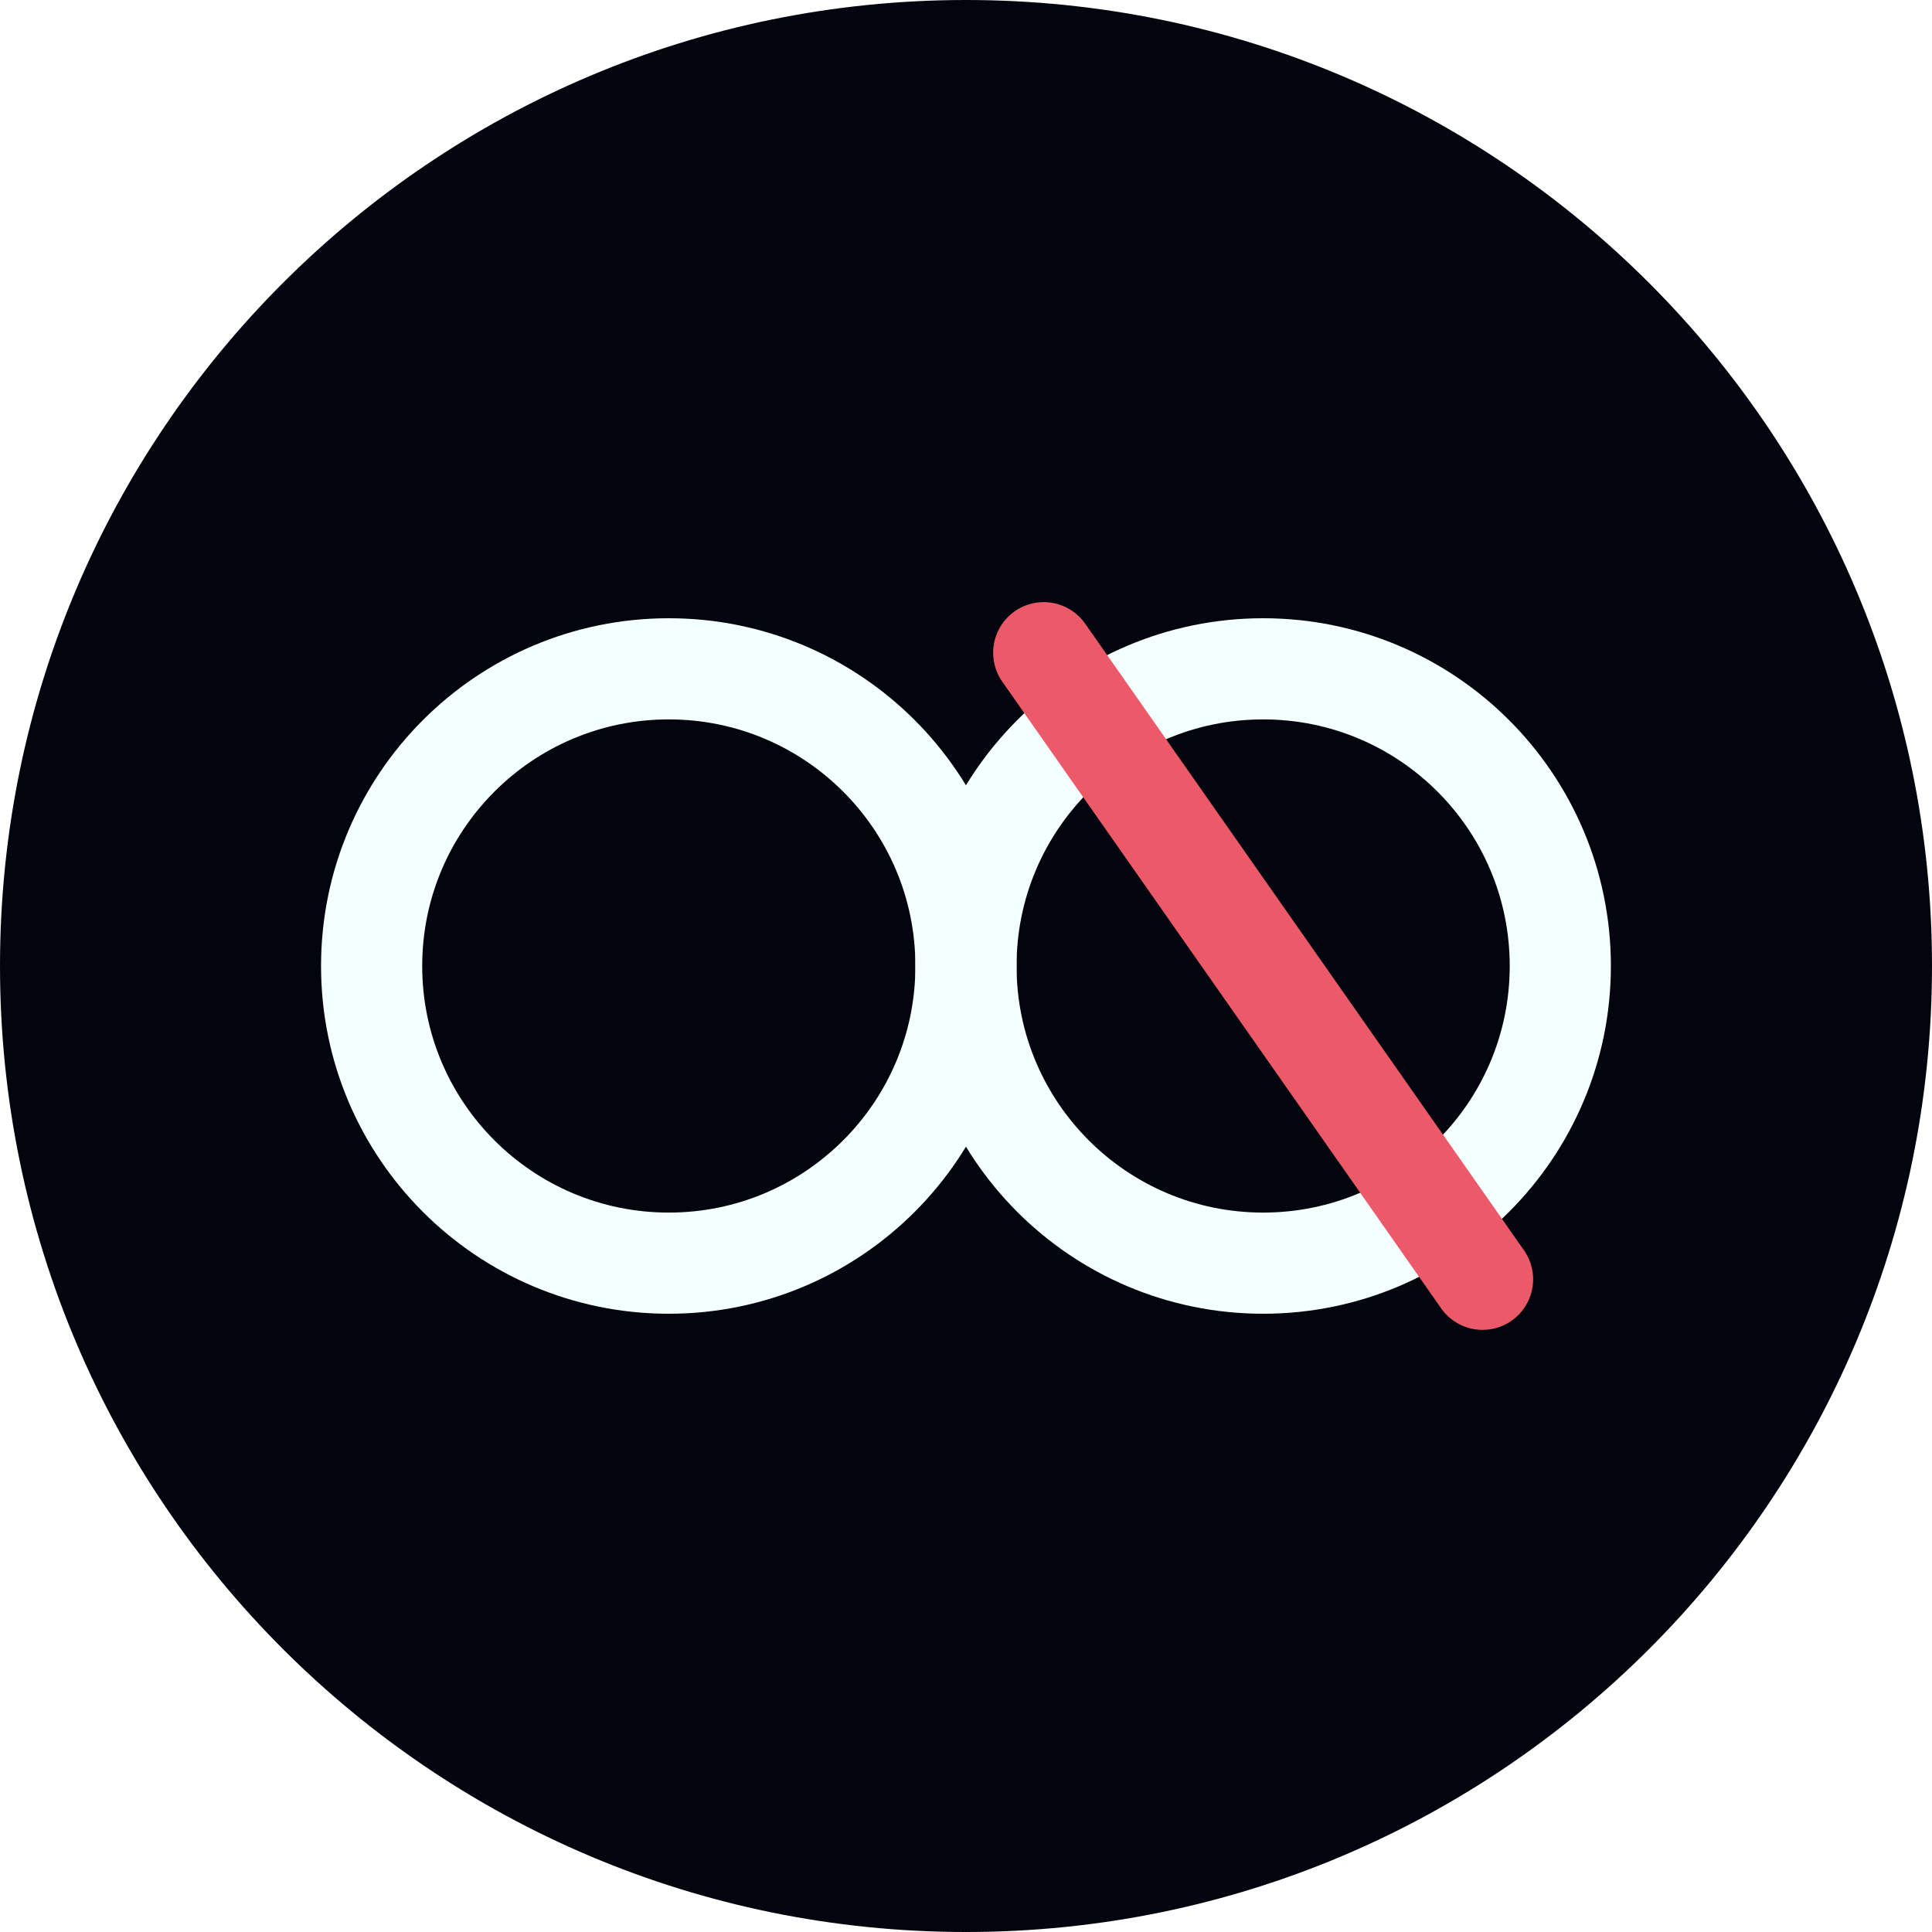
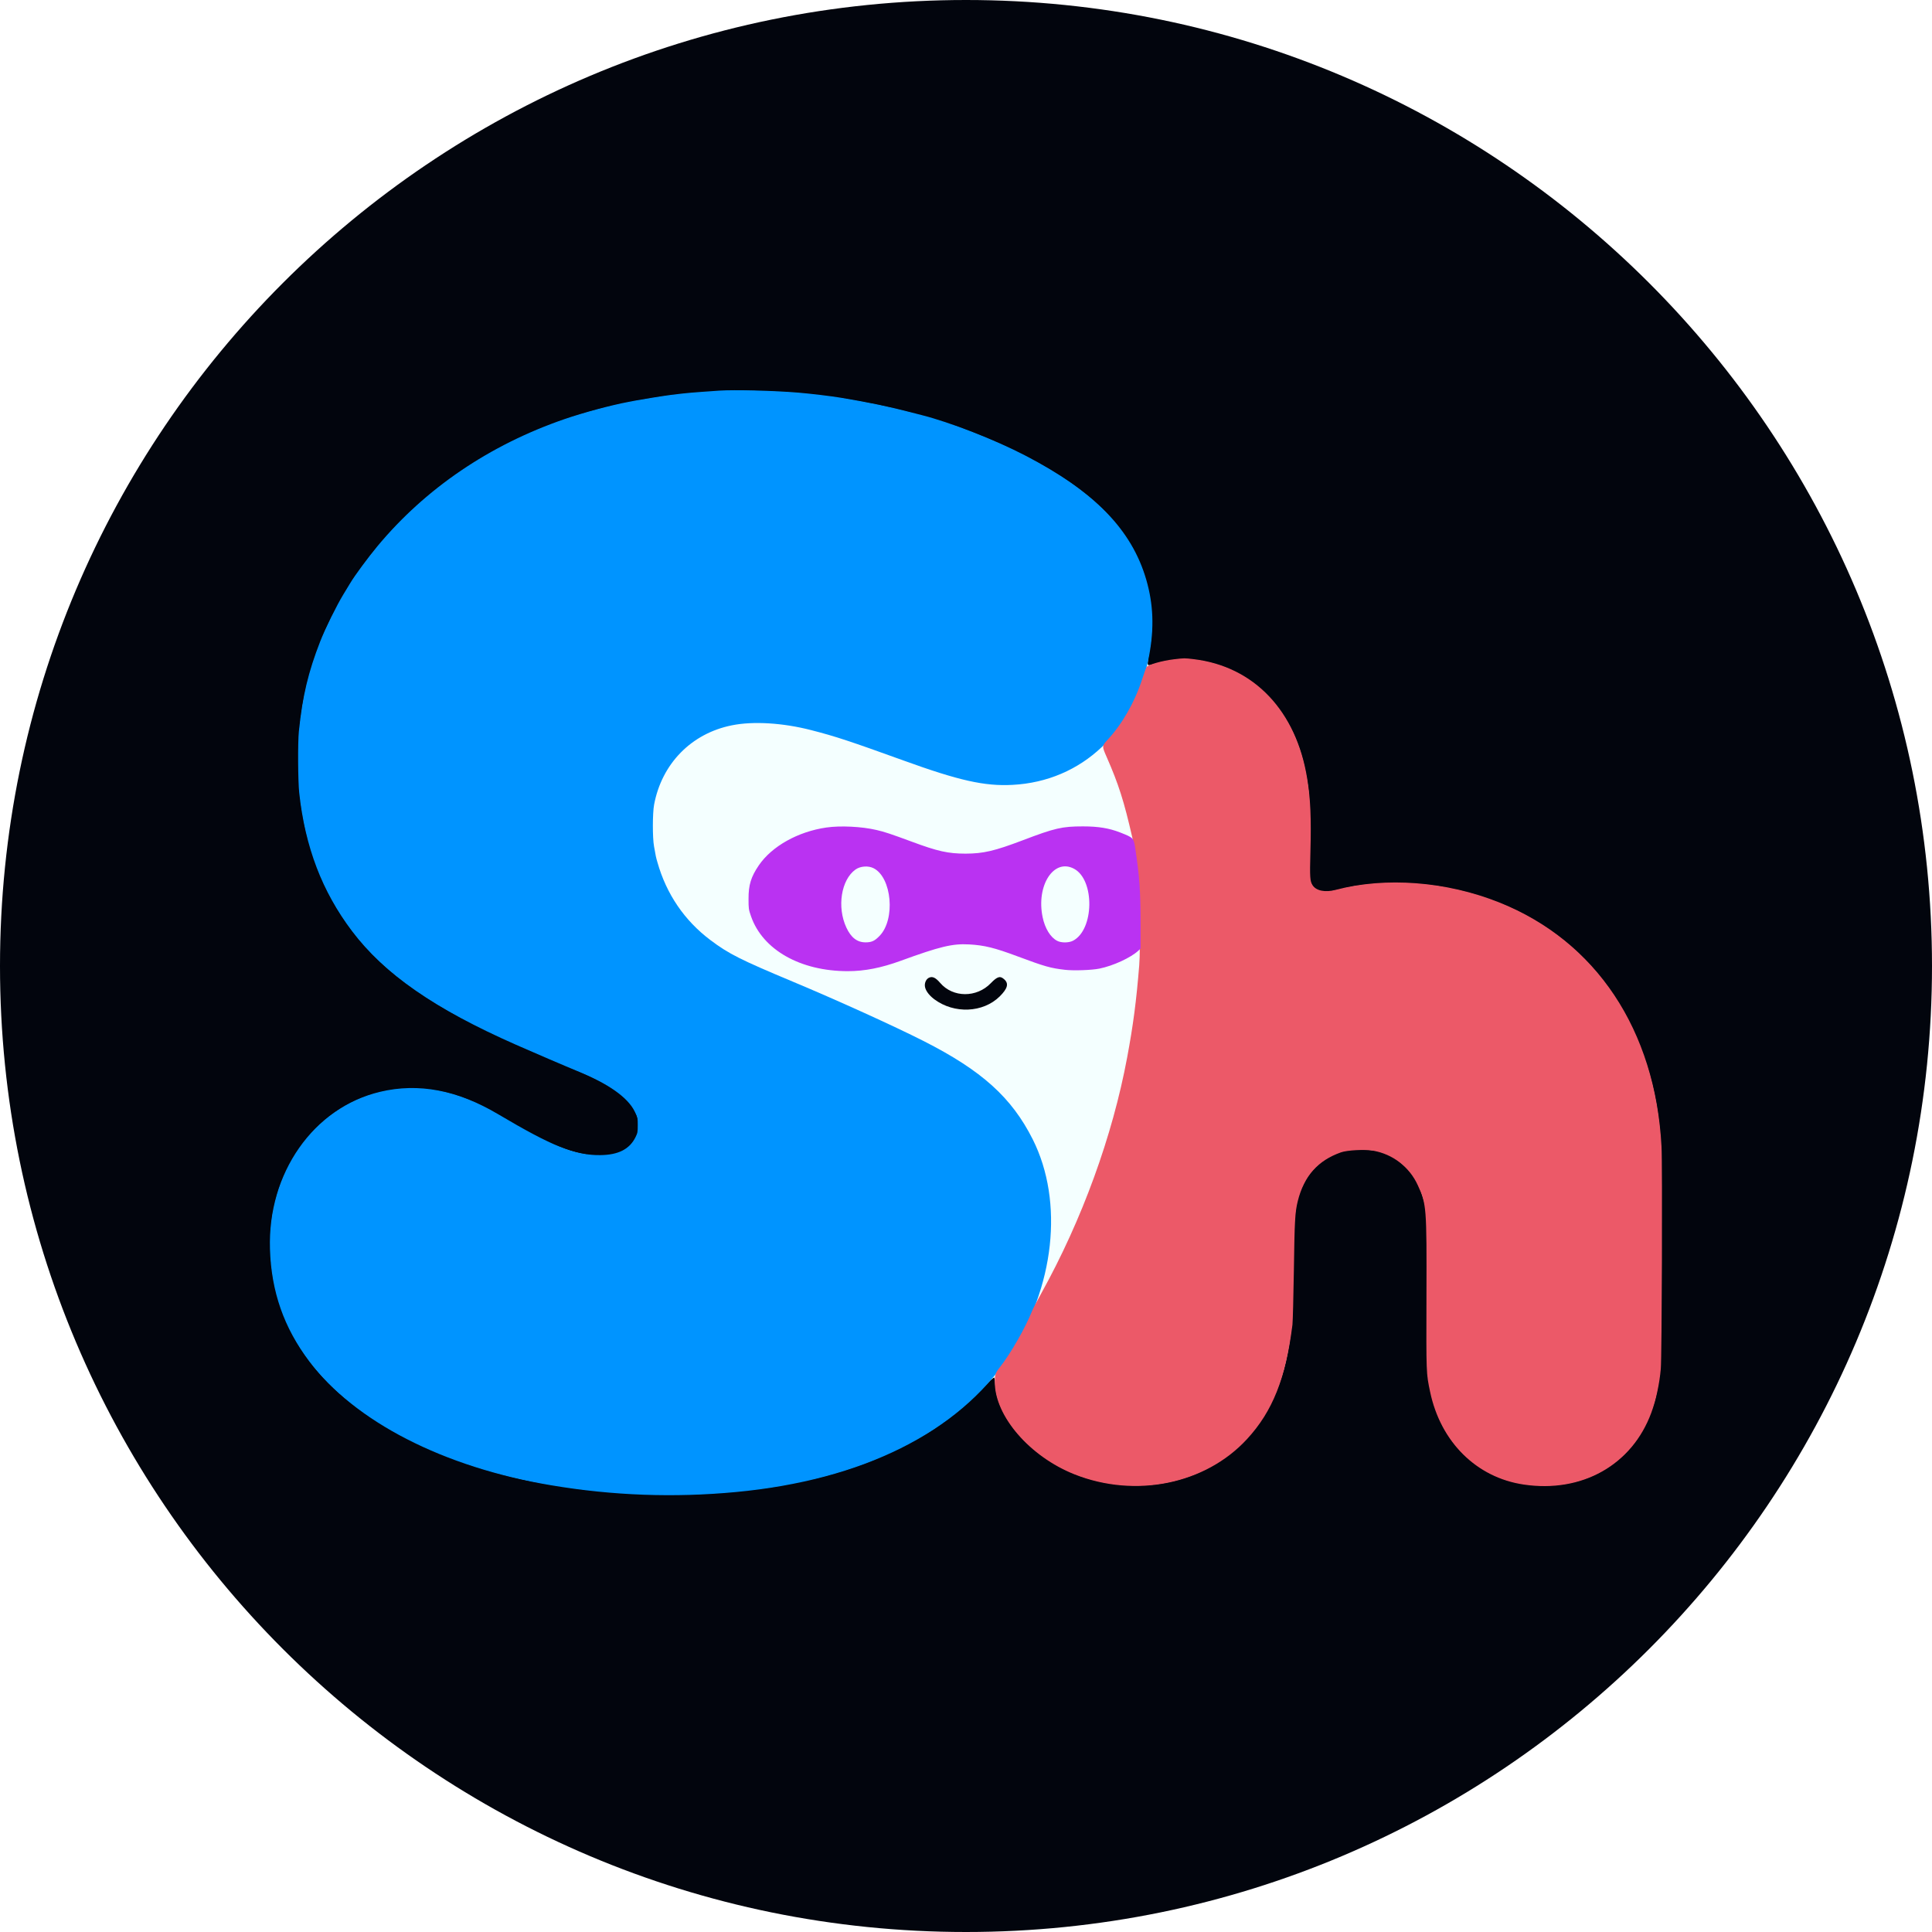
<svg xmlns="http://www.w3.org/2000/svg" viewBox="0 0 256 256" width="256" height="256" role="img" aria-label="shoopi.dev">
  <circle cx="128" cy="128" r="128" fill="#02050D" />
-   <g fill="none" stroke-width="6.4" transform="translate(42.54 81.92) scale(2.0945)">
-     <circle cx="22" cy="22" r="18.8" stroke="#F4FFFF" />
-     <circle cx="59.6" cy="22" r="18.8" stroke="#F4FFFF" />
-     <line x1="45.72" y1="2.18" x2="73.48" y2="41.82" stroke="#EC5968" stroke-linecap="round" />
+   <g transform="translate(35.84 51.76) scale(0.18808)">
+     <path fill="#F4FFFF" d="M 315.25 0.55 c -12.35 0.8 -21.5 1.5 -25.75 2 -14.3 1.7 -15.4 1.9 -30 4.45 -75.1 13.25 -138.95 49 -183.95 103 -2.85 3.45 -6.6 8.15 -8.25 10.45 -1.7 2.25 -4.2 5.75 -5.65 7.7 -6.4 8.8 -17.65 28.7 -22.9 40.6 -5.7 12.8 -11.7 31.2 -14.2 43.5 -0.35 1.65 -0.8 3.9 -1.05 5 -0.85 3.95 -2.1 13.3 -3 21.85 -0.75 7.4 -0.6 37.45 0.25 44.9 0.8 7.35 1.15 9.95 1.75 13 0.2 1.25 0.7 3.95 1.05 6 1.55 9.5 7.25 28.35 11.7 38.75 12.95 30.2 32.4 54.85 58.95 74.65 24.35 18.2 50 31.9 98.8 52.7 8.4 3.6 19.2 8.2 24 10.25 17.6 7.55 26.85 13 33.8 19.9 12.2 12.15 11.35 28.15 -1.85 36.1 -8.9 5.35 -24.9 4.95 -41.5 -1.05 -13.7 -4.9 -20.65 -8.45 -46.25 -23.6 -22.25 -13.2 -40.3 -18.75 -61.2 -18.85 -38.05 -0.2 -70.6 20.9 -88.45 57.3 -4.8 9.75 -7.25 17.35 -9.9 30.85 -0.9 4.55 -1.65 14.55 -1.65 21.7 0 41.5 18.4 79.55 52.15 107.7 31.05 25.95 73 45.4 123.1 57.1 10.8 2.55 34.75 6.5 48.25 7.95 44.75 4.85 82.7 4.4 126 -1.45 10.45 -1.45 29.2 -5.2 39.75 -8 20.7 -5.5 36.1 -11.2 53.5 -19.75 9.65 -4.75 19 -10 24.7 -13.85 14.1 -9.55 22.65 -16.65 33.9 -28.3 5.95 -6.1 8.25 -8.15 8.55 -7.7 0.25 0.4 0.6 2.75 0.75 5.25 1.75 25.55 29.25 54.05 62.6 64.95 20.55 6.7 43.85 7.55 64.1 2.35 38 -9.7 65.25 -37.6 76.55 -78.2 1.8 -6.55 3.55 -15.35 4.55 -23 0.3 -2.2 0.75 -5.8 1.05 -8 0.3 -2.2 0.75 -19.4 1 -38.25 0.6 -45.6 1.15 -49.7 8.4 -63.75 3.3 -6.45 10.45 -13.55 16.85 -16.85 8.8 -4.45 11.7 -5.15 22 -5.15 14.65 -0 21.95 2.75 31.65 11.95 5.75 5.45 8.85 10.6 11.85 19.55 3.65 10.8 3.8 14.25 3.65 72.25 -0.1 39.7 0 51.8 0.5 55.5 3.3 23.9 11.1 41.15 24.8 54.8 13.55 13.5 29.65 20.7 49.8 22.25 30.15 2.35 56.25 -9.2 72.65 -32.2 5.1 -7.1 11.65 -21.95 13.4 -30.35 1.4 -6.85 2.55 -13.85 2.95 -18.5 0.75 -7.85 1.15 -146.5 0.5 -158.45 -1.4 -26.45 -6.05 -48.15 -15 -70.55 -17.25 -43.2 -46.85 -75.4 -87.25 -95 -13.55 -6.55 -32.05 -12.7 -46 -15.2 -0.8 -0.15 -2.6 -0.55 -4 -0.8 -12.95 -2.75 -37.9 -3.8 -52.25 -2.25 -11.95 1.3 -12.4 1.4 -22.4 3.85 -11.2 2.75 -16.7 1.55 -19.4 -4.3 l -1.2 -2.65 0.1 -27.7 c 0.15 -30.5 -0.05 -33.8 -3.2 -49.7 -8.6 -43.75 -39.15 -73.7 -79.4 -77.75 -7.3 -0.75 -16.7 0.2 -24.5 2.45 -7.4 2.15 -7.2 2.2 -6.85 -1.6 0.2 -1.7 0.55 -4.35 0.85 -5.85 4.4 -23.3 1.25 -47.25 -9 -68.25 -15.05 -30.75 -44.15 -54.75 -94.3 -77.9 -8.7 -4.05 -25.7 -10.85 -33.95 -13.6 -15.25 -5.1 -29.65 -9.15 -45.25 -12.7 -4.35 -1 -5.85 -1.35 -11.75 -2.55 -1.1 -0.25 -3.45 -0.7 -5.25 -1 -1.8 -0.3 -4.25 -0.75 -5.5 -1 -6.75 -1.3 -13.45 -2.35 -18.5 -3 -2.35 -0.3 -5.8 -0.75 -7.75 -1 -21.3 -2.8 -53.85 -4.1 -72.5 -2.95 z" />
+     <path fill="#0094FF" fill-rule="evenodd" d="M 316.25 0 c -20.85 1.45 -22.2 1.55 -34 3 -4.75 0.6 -20.9 3.2 -24.75 3.95 -1.25 0.25 -3.7 0.75 -5.5 1.05 -11.85 2.2 -31.85 7.6 -44.8 12.05 -52.85 18.2 -97.95 48.85 -131.75 89.45 -6.8 8.2 -16.05 20.7 -19.35 26.25 -0.8 1.35 -3 4.95 -4.85 8 -4.7 7.75 -12.55 23.7 -16.15 32.8 -8.5 21.75 -12.45 38.35 -15.1 63.55 -0.8 7.6 -0.65 35.1 0.25 43.25 4.2 38.3 16.1 69.45 37.2 97.4 22.85 30.3 58.35 54.9 115.55 80.1 13.85 6.1 35.4 15.35 43.15 18.5 21.7 8.8 35.5 18.5 40.4 28.4 2.2 4.4 2.2 4.45 2.2 9.7 0 4.95 -0.1 5.55 -1.6 8.55 -4.15 8.45 -12.15 12.5 -24.95 12.6 -17.85 0.15 -33.45 -6.1 -71.7 -28.75 -28.8 -17.1 -56.25 -22.3 -83.25 -15.85 -47.05 11.2 -79.3 57.35 -77.6 110.85 0.95 30.05 9.85 55.35 27.6 78.9 32.25 42.7 94.65 74.7 170.55 87.45 43.4 7.3 86.55 8.85 130.2 4.75 88.85 -8.35 156.6 -42.05 192.3 -95.7 32.15 -48.25 38.8 -108.7 16.75 -152.7 -14.85 -29.55 -35.85 -48.5 -77.05 -69.4 -20.6 -10.45 -60.35 -28.5 -91.75 -41.65 -37.15 -15.55 -45.35 -19.65 -58.25 -29.35 -18.3 -13.75 -31.1 -32.5 -37.4 -54.9 -1.05 -3.6 -1.15 -4.1 -2.4 -11.25 -1.1 -6.1 -1.05 -23.3 0.05 -29.25 5.4 -28.9 26.25 -50.25 54.8 -55.95 15 -3.05 36 -1.75 55.95 3.4 17.15 4.4 27.2 7.75 64.9 21.35 39.15 14.2 57.3 18.25 76.85 17.2 49.1 -2.55 86.45 -37.95 96.3 -91.25 3.6 -19.4 2.95 -36 -2.05 -53.3 -10.25 -35.25 -36.45 -62.15 -85.5 -87.6 -21 -10.9 -53 -23.4 -72.5 -28.3 -0.7 -0.2 -3.85 -1 -7 -1.8 -15.5 -4.05 -30.4 -7.2 -50.25 -10.5 -6.6 -1.1 -20.65 -2.8 -29.5 -3.55 -17.2 -1.45 -45.45 -2.15 -56 -1.45 z" />
+     <path fill="#EC5968" fill-rule="evenodd" d="M 636.7 189.25 c -8.6 1 -18.7 3.9 -19.65 5.65 -0.25 0.45 -1.6 4.4 -3.05 8.75 -5.3 16.15 -14.05 31.4 -24.35 42.45 -3.9 4.15 -3.9 4.4 -0.6 11.9 8.45 19.25 12.25 31.1 18.15 57 1.2 5.1 2.7 15.15 3.85 25.65 1.35 11.8 1.95 52.25 1 64.1 -2.05 25.5 -4.25 42.15 -8.5 65 -10.35 55.55 -31.8 114.45 -60.45 166.1 -3.05 5.5 -6 11.1 -6.5 12.45 -4.65 11.8 -15.35 30.5 -22.9 39.95 -3 3.8 -3.45 5.1 -3.4 10.25 0 24 24.65 52.5 56.15 65 42.9 17 92.25 6.95 121.5 -24.8 18.1 -19.6 27.3 -42.85 32.05 -80.7 0.25 -2.35 0.7 -19.55 1 -38.25 0.5 -35.3 0.8 -40.8 2.75 -48.75 4.4 -17.65 14.05 -28.55 30.4 -34.35 4.35 -1.55 16.8 -2.2 22.6 -1.2 13.9 2.45 25.6 11.4 31.5 24.25 6.2 13.35 6.35 15.4 6.15 78.05 -0.15 55.15 -0.2 54.25 2.55 67.5 7.4 35.45 32.75 60.55 66.05 65.45 40.9 6.05 76.15 -13.75 89.75 -50.45 3.3 -8.9 5.85 -20.55 6.75 -31.2 0.75 -8.25 1.2 -144.3 0.5 -156.55 -4.4 -82.1 -46.05 -144.65 -114.4 -171.95 -37.2 -14.85 -80 -18.15 -115.25 -8.8 -7.25 1.9 -13.6 0.65 -16.15 -3.25 -1.85 -2.8 -2.05 -5.6 -1.55 -23.5 0.65 -24.2 0.05 -37.15 -2.25 -51.5 -7.65 -47.8 -37.35 -79.15 -79.9 -84.3 -6.65 -0.8 -6.5 -0.8 -13.8 0.05 z" />
+     <path fill="#BA32F2" fill-rule="evenodd" d="M 391.6 307.8 c -20.05 2.9 -38.45 13.25 -47.6 26.7 -5.5 8.1 -7.25 13.85 -7.2 23.5 0 6.95 0.05 7.45 1.75 12.35 8.2 23.6 34.75 38.65 68.2 38.65 11.85 -0 23.55 -2.3 37.25 -7.3 27.7 -10.1 36.5 -12.2 48.15 -11.55 10.85 0.6 17.95 2.35 34.4 8.5 18.9 7.05 23.05 8.25 33.25 9.4 6 0.7 18.85 0.25 24.2 -0.85 9.8 -2 22.15 -7.7 27.5 -12.7 l 1.5 -1.4 0 -18.45 c 0 -21.6 -0.8 -32.85 -3.75 -52.15 -1.15 -7.45 -1.15 -7.45 -10.6 -11.2 -7.8 -3.05 -15.45 -4.3 -26.25 -4.3 -14.7 -0 -19.75 1.15 -42.45 9.8 -19.9 7.55 -27.7 9.35 -40.2 9.4 -12.3 -0 -19.75 -1.65 -38 -8.45 -14.8 -5.45 -19.05 -6.9 -24.75 -8.2 -10.35 -2.45 -25.6 -3.2 -35.4 -1.75 z m 33.35 28.7 c 12.85 6.55 15.45 36.1 4.15 47.65 -3.4 3.55 -5.6 4.55 -9.85 4.55 -5.95 -0 -10.25 -3.35 -13.55 -10.45 -6.7 -14.45 -3.65 -33.65 6.45 -40.85 3.45 -2.45 9.05 -2.85 12.8 -0.9 z m 141.25 0.4 c 14.65 7.95 14.1 42.95 -0.8 50.65 -2.95 1.55 -8.3 1.6 -11.2 0.05 -4.7 -2.4 -8.6 -8.8 -10.2 -16.6 -4.7 -22.45 7.95 -41.85 22.2 -34.1 z" />
+     <path fill="#02050D" fill-rule="evenodd" d="M 464.2 413.5 c -1.9 0.75 -3.2 2.95 -3.2 5.45 0 3 2.5 6.7 6.6 9.8 14 10.5 34.45 9.65 46.2 -2 5.45 -5.45 6.45 -8.9 3.3 -11.85 -2.95 -2.8 -4.95 -2.25 -9.6 2.55 -10 10.4 -26.75 10.3 -35.7 -0.2 -3.1 -3.6 -5.3 -4.7 -7.6 -3.75 z" />
  </g>
</svg>
